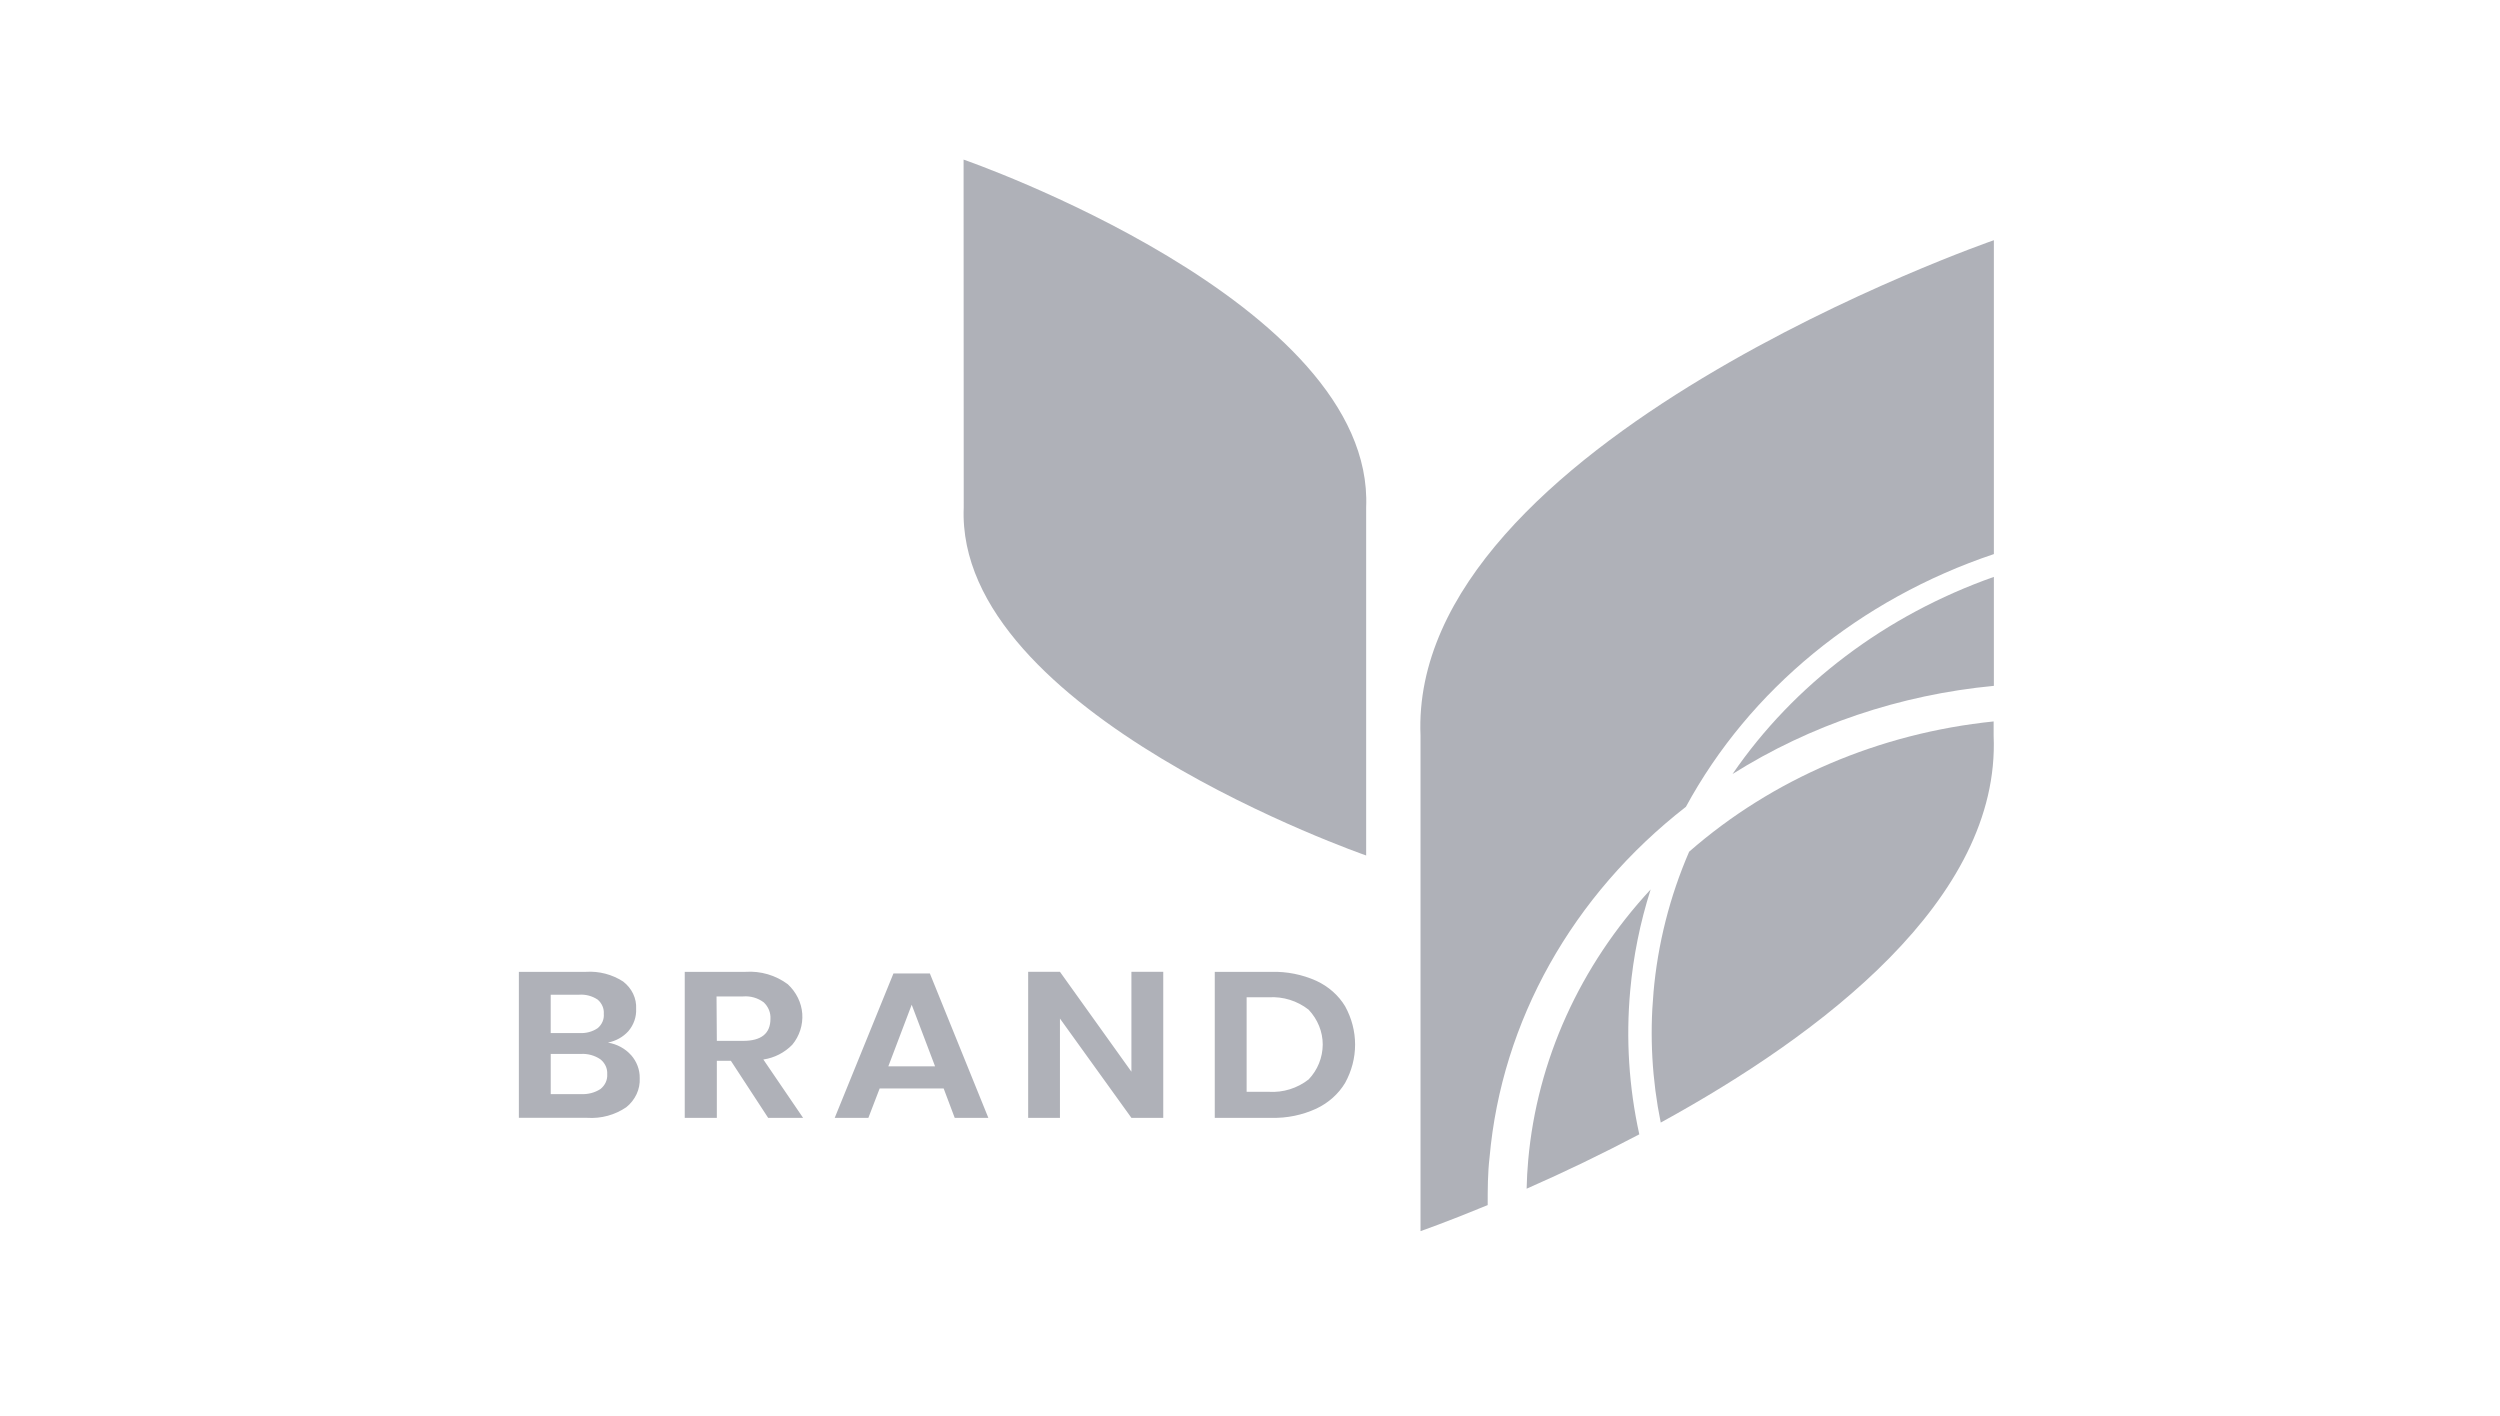
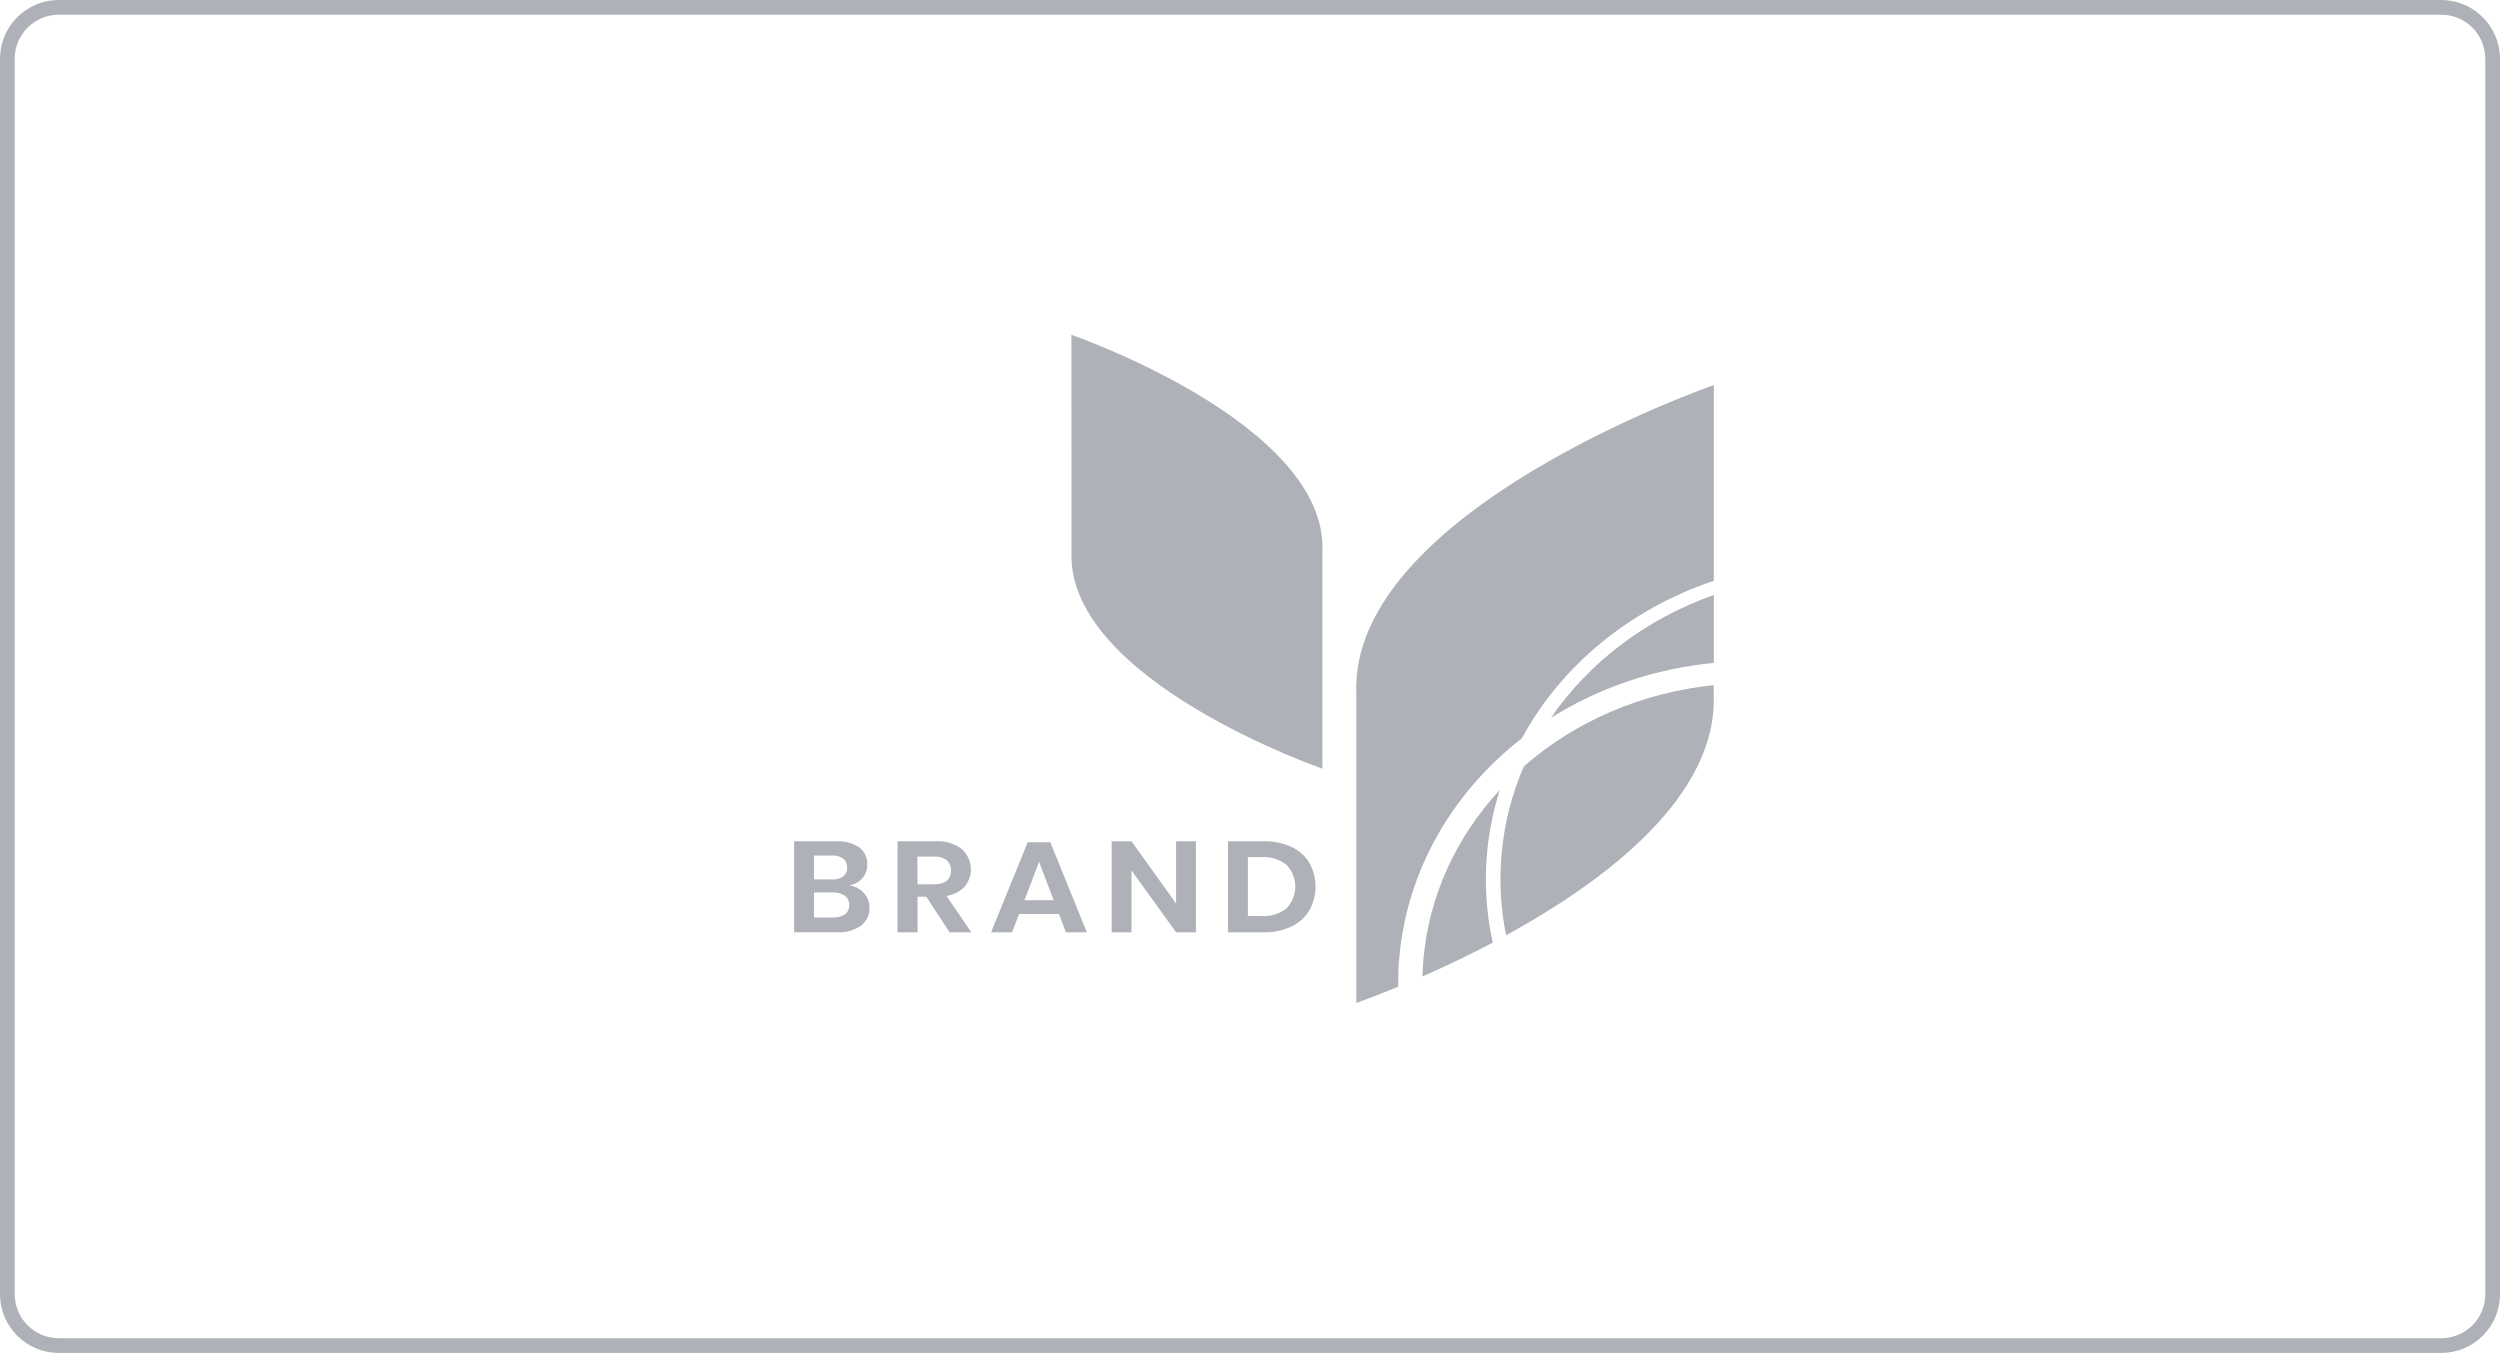
- <svg xmlns="http://www.w3.org/2000/svg" width="106" height="60" fill="none">
-   <path d="M26.757 44.735c.244.276.373.622.367.977a1.43 1.43 0 0 1-.131.676 1.558 1.558 0 0 1-.438.558 2.627 2.627 0 0 1-1.651.45H22v-6.19h2.844a2.593 2.593 0 0 1 1.576.41c.184.142.33.32.425.52.096.202.139.42.127.64.016.34-.1.677-.33.946-.221.246-.526.416-.866.484.385.064.733.252.98.53Zm-3.406-.934h1.216c.276.018.55-.055.773-.206a.738.738 0 0 0 .207-.275.68.68 0 0 0 .054-.33.701.701 0 0 0-.055-.329.758.758 0 0 0-.203-.276 1.255 1.255 0 0 0-.796-.209H23.35v1.625Zm2.108 2.374a.777.777 0 0 0 .224-.284.712.712 0 0 0 .063-.345.722.722 0 0 0-.066-.35.788.788 0 0 0-.228-.285 1.338 1.338 0 0 0-.826-.224h-1.275v1.703h1.292c.29.015.578-.06.816-.215ZM32.57 47.397l-1.581-2.42h-.595v2.42h-1.361v-6.191h2.577a2.699 2.699 0 0 1 1.793.526c.36.336.578.779.613 1.248a1.86 1.86 0 0 1-.421 1.314 2.148 2.148 0 0 1-1.229.629l1.685 2.474h-1.48Zm-2.176-3.264h1.113c.773 0 1.16-.312 1.16-.937a.852.852 0 0 0-.063-.375.917.917 0 0 0-.221-.321 1.282 1.282 0 0 0-.876-.251h-1.126l.013 1.884ZM40.01 46.15h-2.712l-.479 1.247h-1.427l2.49-6.122h1.544l2.48 6.122H40.48l-.469-1.246Zm-.363-.937-.991-2.613-.991 2.613h1.982ZM49.322 47.397h-1.35l-3.03-4.21v4.21h-1.348v-6.192h1.348l3.03 4.235v-4.235h1.35v6.192ZM57.033 45.915c-.28.467-.705.848-1.223 1.092a4.288 4.288 0 0 1-1.9.39h-2.404v-6.191h2.405a4.376 4.376 0 0 1 1.9.38c.517.24.943.616 1.222 1.08.278.504.423 1.06.423 1.625 0 .564-.145 1.12-.423 1.624Zm-1.546-.148a2.16 2.16 0 0 0 .597-1.478c0-.542-.212-1.066-.597-1.477a2.488 2.488 0 0 0-1.692-.527h-.938v4.008h.938a2.49 2.49 0 0 0 1.692-.526ZM40.856 6.767s17.438 6.028 17.069 14.751v14.754s-17.426-6.03-17.063-14.754l-.006-14.751ZM73.46 32.818c3.294-2.075 7.103-3.36 11.08-3.738v-4.62c-4.582 1.618-8.47 4.55-11.08 8.358Z" fill="#AFB1B8" />
-   <path d="M71.482 34.21c2.695-4.97 7.368-8.805 13.058-10.717V10.185s-24.835 8.587-24.31 21.009V52.2s1.107-.384 2.848-1.104c0-.671 0-1.349.08-2.03.513-5.766 3.507-11.11 8.324-14.857Z" fill="#AFB1B8" />
-   <path d="M69.12 42.013c.13-1.457.421-2.898.868-4.301-2.998 3.235-4.815 7.25-5.192 11.479-.037.399-.057.798-.067 1.21a74.756 74.756 0 0 0 4.777-2.305c-.44-2.001-.57-4.049-.386-6.083ZM70.108 42.089a19.051 19.051 0 0 0 .307 5.508c6.785-3.718 14.41-9.462 14.115-16.403v-.605c-4.848.497-9.383 2.437-12.91 5.523a19.259 19.259 0 0 0-1.513 5.977Z" fill="#AFB1B8" />
+ <svg xmlns="http://www.w3.org/2000/svg" width="170" height="92" fill="none">
+   <rect x=".5" y=".5" width="169" height="91" rx="3.5" stroke="#AFB1B8" />
+   <path d="M58.757 60.735c.244.276.373.622.367.977a1.43 1.43 0 0 1-.131.676 1.558 1.558 0 0 1-.438.558 2.627 2.627 0 0 1-1.651.45H54v-6.19h2.844a2.593 2.593 0 0 1 1.576.41c.184.142.33.32.425.52.096.202.139.42.127.64.016.34-.1.677-.33.946-.221.246-.526.416-.866.484.385.064.733.252.98.53Zm-3.406-.934h1.216c.276.018.55-.055.773-.206a.738.738 0 0 0 .207-.275.68.68 0 0 0 .054-.33.701.701 0 0 0-.055-.329.758.758 0 0 0-.203-.276 1.255 1.255 0 0 0-.796-.209H55.35v1.625Zm2.108 2.374a.777.777 0 0 0 .224-.284.712.712 0 0 0 .063-.345.722.722 0 0 0-.066-.35.788.788 0 0 0-.228-.285 1.338 1.338 0 0 0-.826-.224h-1.275v1.703h1.292c.29.015.578-.06.816-.215ZM64.57 63.397l-1.581-2.42h-.595v2.42h-1.361v-6.191h2.577a2.699 2.699 0 0 1 1.793.526c.36.336.578.779.613 1.248a1.86 1.86 0 0 1-.421 1.314 2.148 2.148 0 0 1-1.229.629l1.685 2.474h-1.48Zm-2.176-3.264h1.113c.773 0 1.16-.312 1.16-.937a.852.852 0 0 0-.063-.375.917.917 0 0 0-.221-.321 1.282 1.282 0 0 0-.876-.251h-1.126l.013 1.884ZM72.01 62.15h-2.712l-.479 1.247h-1.427l2.49-6.122h1.543l2.481 6.122H72.48l-.469-1.246Zm-.363-.937-.991-2.613-.991 2.613h1.982ZM81.322 63.397h-1.35l-3.03-4.21v4.21h-1.348v-6.192h1.348l3.03 4.235v-4.235h1.35v6.192ZM89.033 61.915c-.28.467-.705.848-1.223 1.092a4.288 4.288 0 0 1-1.9.39h-2.404v-6.191h2.405a4.376 4.376 0 0 1 1.9.38c.516.24.943.616 1.222 1.08.278.504.423 1.06.423 1.625 0 .564-.145 1.12-.423 1.624Zm-1.546-.148a2.16 2.16 0 0 0 .597-1.478c0-.542-.212-1.066-.597-1.477a2.488 2.488 0 0 0-1.692-.527h-.938v4.008h.938a2.49 2.49 0 0 0 1.692-.526ZM72.856 22.767s17.439 6.028 17.069 14.751v14.754s-17.426-6.03-17.063-14.754l-.006-14.751ZM105.46 48.818c3.294-2.075 7.103-3.36 11.08-3.738v-4.62c-4.582 1.618-8.469 4.55-11.08 8.358Z" fill="#AFB1B8" />
+   <path d="M103.482 50.21c2.695-4.97 7.368-8.805 13.058-10.717V26.185s-24.835 8.587-24.31 21.009V68.2s1.107-.384 2.848-1.104c0-.671 0-1.349.08-2.03.513-5.766 3.507-11.11 8.324-14.857Z" fill="#AFB1B8" />
+   <path d="M101.12 58.013c.13-1.457.421-2.898.869-4.301-3 3.235-4.816 7.25-5.193 11.479-.037.399-.057.798-.067 1.21a74.704 74.704 0 0 0 4.777-2.305c-.44-2.001-.57-4.049-.386-6.083ZM102.107 58.089a19.041 19.041 0 0 0 .308 5.508c6.785-3.718 14.409-9.462 14.115-16.403v-.605c-4.848.497-9.383 2.437-12.91 5.523a19.292 19.292 0 0 0-1.513 5.977Z" fill="#AFB1B8" />
</svg>
